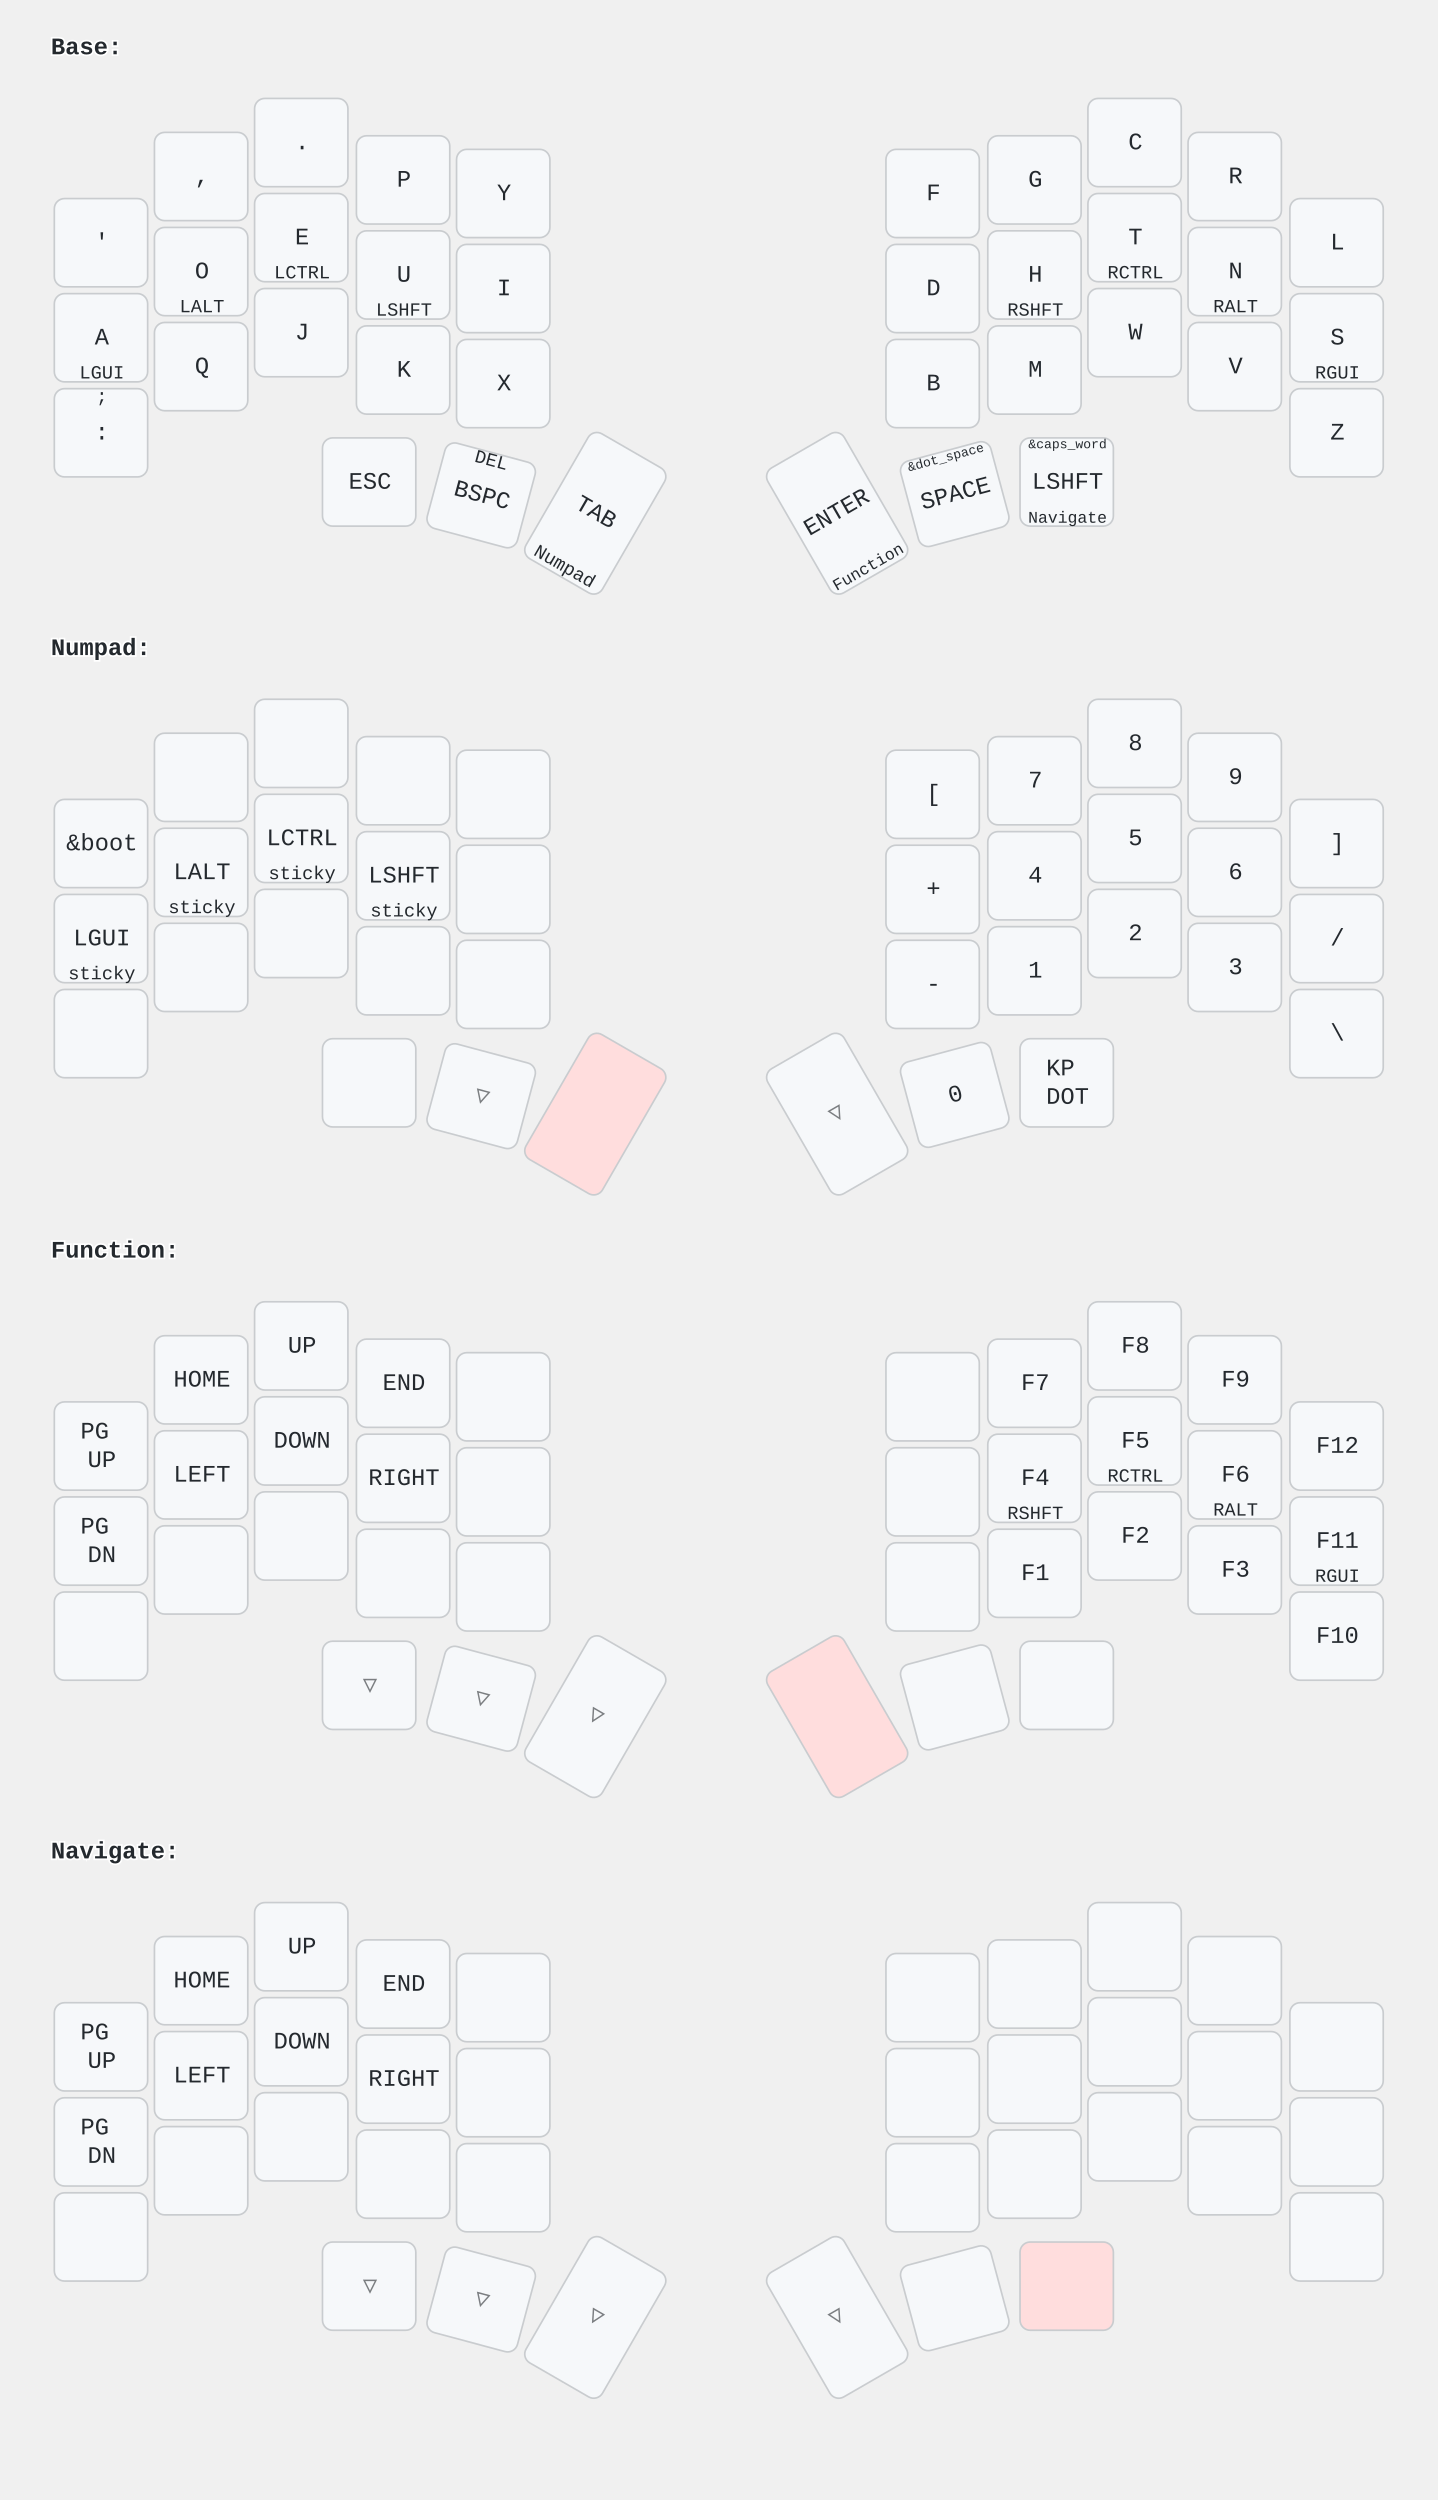
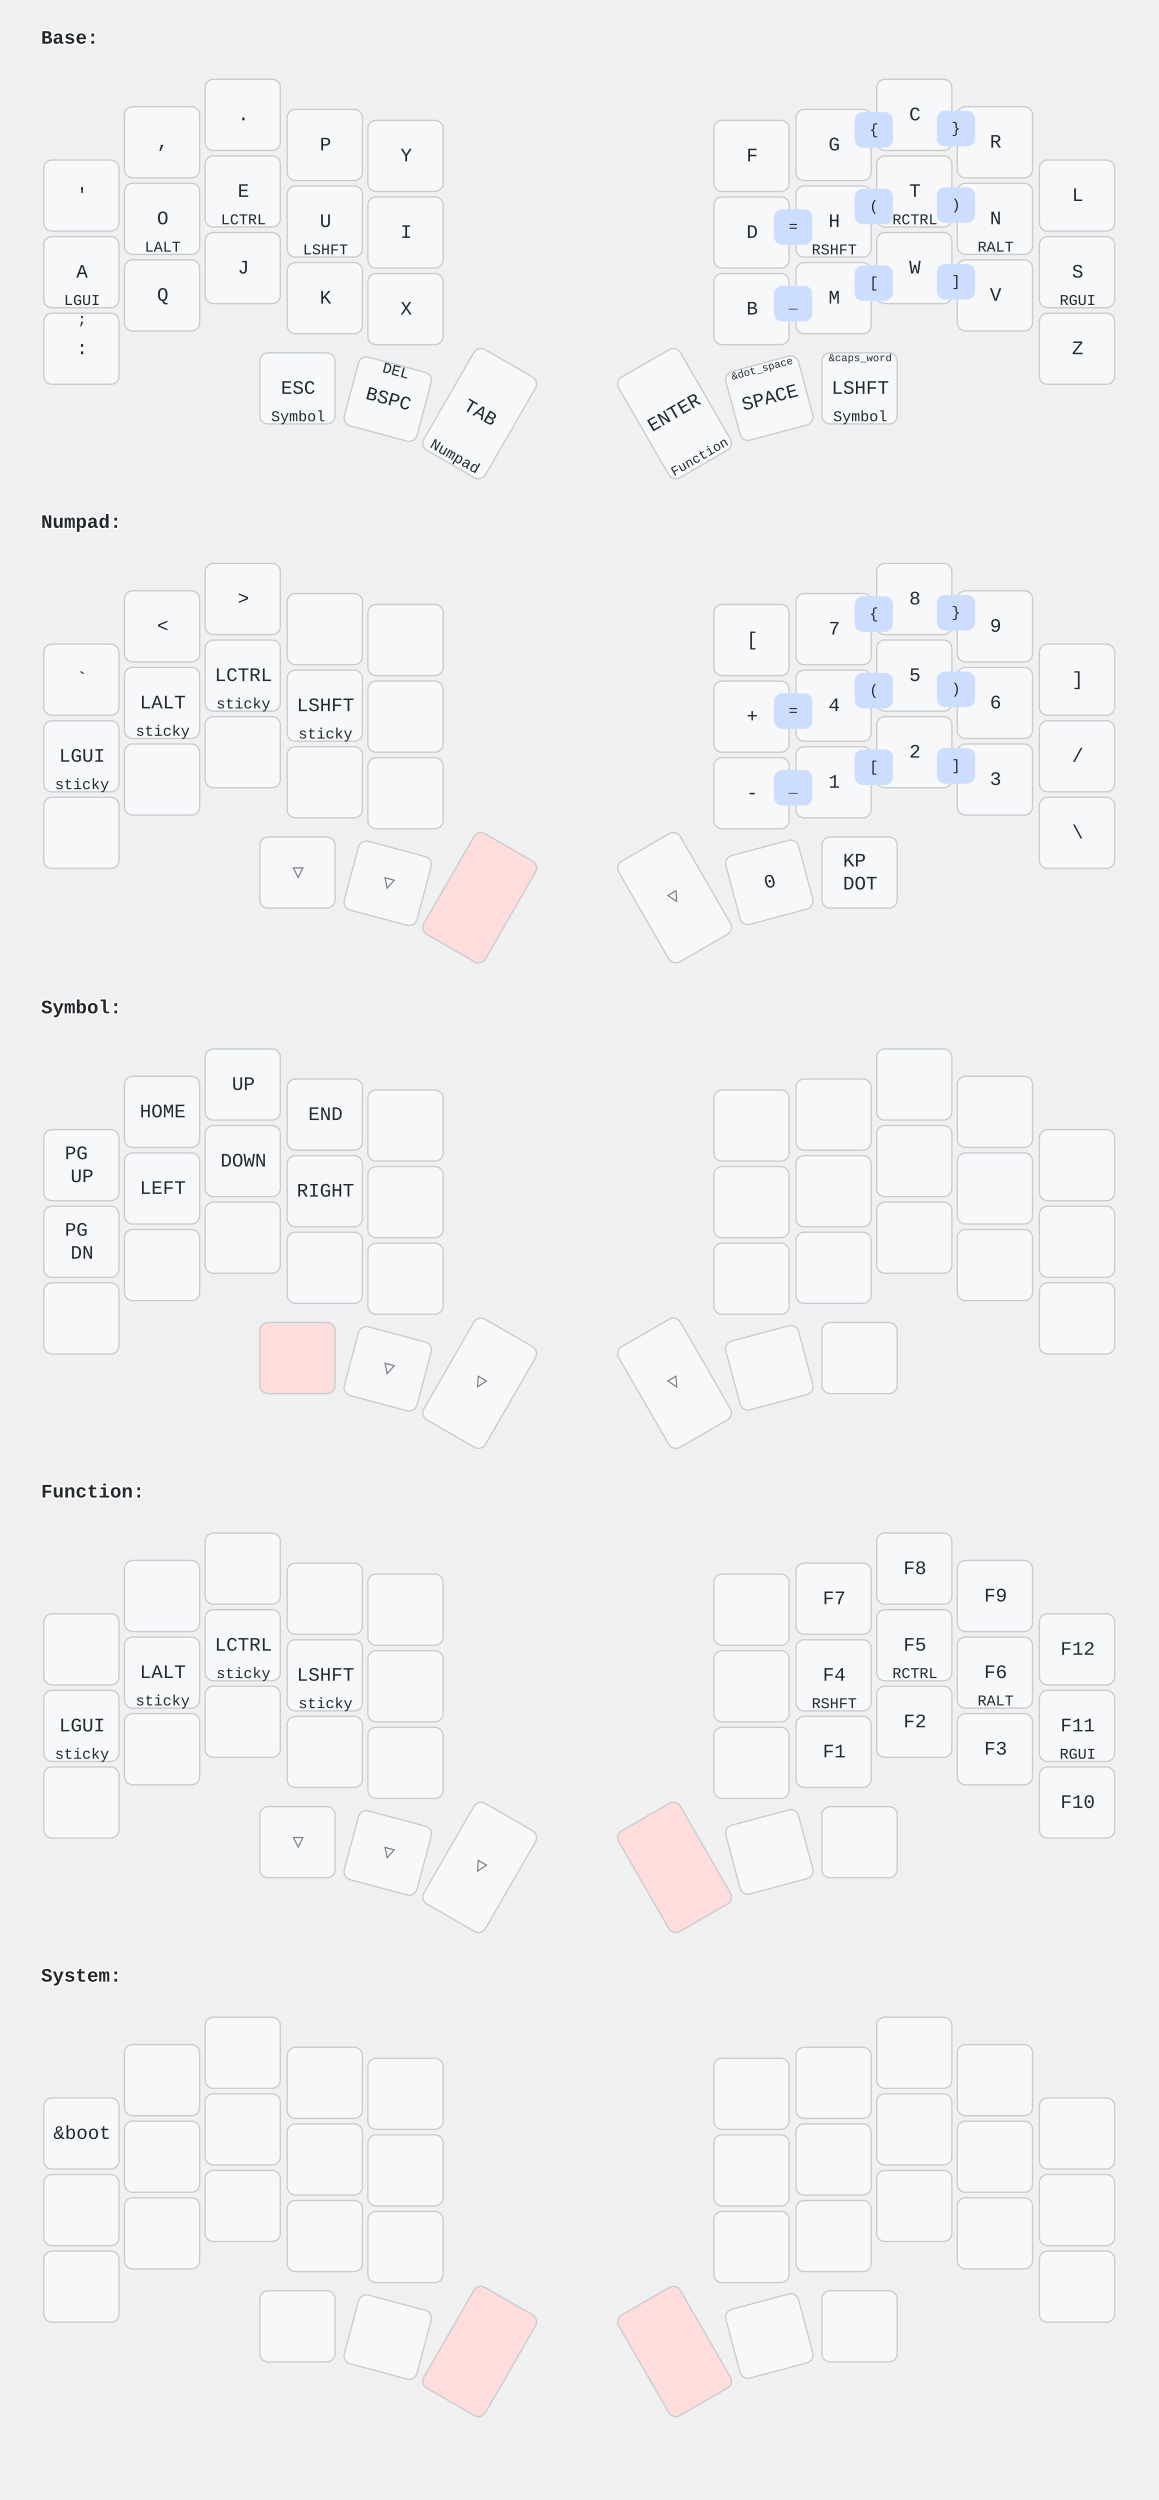
- <svg xmlns="http://www.w3.org/2000/svg" width="847" height="1473" viewBox="0 0 847 1473" class="keymap">
+ <svg xmlns="http://www.w3.org/2000/svg" width="847" height="1828" viewBox="0 0 847 1828" class="keymap">
  <style>/* inherit to force styles through use tags */
svg path {
    fill: inherit;
}

/* font and background color specifications */
svg.keymap {
    font-family: SFMono-Regular,Consolas,Liberation Mono,Menlo,monospace;
    font-size: 14px;
    font-kerning: normal;
    text-rendering: optimizeLegibility;
    fill: #24292e;
}

/* default key styling */
rect.key {
    fill: #f6f8fa;
    stroke: #c9cccf;
    stroke-width: 1;
}

/* default key side styling, only used is draw_key_sides is set */
rect.side {
    filter: brightness(90%);
}

/* color accent for combo boxes */
rect.combo, rect.combo-separate {
    fill: #cdf;
}

/* color accent for held keys */
rect.held, rect.combo.held {
    fill: #fdd;
}

/* color accent for ghost (optional) keys */
rect.ghost, rect.combo.ghost {
    stroke-dasharray: 4, 4;
    stroke-width: 2;
}

text {
    text-anchor: middle;
    dominant-baseline: middle;
}

/* styling for layer labels */
text.label {
    font-weight: bold;
    text-anchor: start;
    stroke: white;
    stroke-width: 2;
    paint-order: stroke;
}

/* styling for combo tap, and key hold/shifted label text */
text.combo, text.hold, text.shifted {
    font-size: 11px;
}

text.hold {
    text-anchor: middle;
    dominant-baseline: auto;
}

text.shifted {
    text-anchor: middle;
    dominant-baseline: hanging;
}

/* styling for hold/shifted label text in combo box */
text.combo.hold, text.combo.shifted {
    font-size: 8px;
}

/* lighter symbol for transparent keys */
text.trans {
    fill: #7b7e81;
}

/* styling for combo dendrons */
path.combo {
    stroke-width: 1;
    stroke: gray;
    fill: none;
}

/* Start Tabler Icons Cleanup */
/* cannot use height/width with glyphs */
.icon-tabler &gt; path {
    fill: inherit;
    stroke: inherit;
    stroke-width: 2;
}
/* hide tabler's default box */
.icon-tabler &gt; path[stroke="none"][fill="none"] {
    visibility: hidden;
}
/* End Tabler Icons Cleanup */
</style>
  <g transform="translate(30, 0)" class="layer-Base">
    <text x="0" y="28" class="label">Base:</text>
    <g transform="translate(0, 56)">
      <g transform="translate(30, 87)" class="key keypos-0">
        <rect rx="6" ry="6" x="-28" y="-26" width="55" height="52" class="key" />
        <text x="0" y="0" class="key tap">'</text>
      </g>
      <g transform="translate(89, 48)" class="key keypos-1">
        <rect rx="6" ry="6" x="-28" y="-26" width="55" height="52" class="key" />
        <text x="0" y="0" class="key tap">,</text>
      </g>
      <g transform="translate(148, 28)" class="key keypos-2">
        <rect rx="6" ry="6" x="-28" y="-26" width="55" height="52" class="key" />
        <text x="0" y="0" class="key tap">.</text>
      </g>
      <g transform="translate(208, 50)" class="key keypos-3">
        <rect rx="6" ry="6" x="-28" y="-26" width="55" height="52" class="key" />
        <text x="0" y="0" class="key tap">P</text>
      </g>
      <g transform="translate(267, 58)" class="key keypos-4">
        <rect rx="6" ry="6" x="-28" y="-26" width="55" height="52" class="key" />
        <text x="0" y="0" class="key tap">Y</text>
      </g>
      <g transform="translate(520, 58)" class="key keypos-5">
        <rect rx="6" ry="6" x="-28" y="-26" width="55" height="52" class="key" />
        <text x="0" y="0" class="key tap">F</text>
      </g>
      <g transform="translate(580, 50)" class="key keypos-6">
        <rect rx="6" ry="6" x="-28" y="-26" width="55" height="52" class="key" />
        <text x="0" y="0" class="key tap">G</text>
      </g>
      <g transform="translate(639, 28)" class="key keypos-7">
        <rect rx="6" ry="6" x="-28" y="-26" width="55" height="52" class="key" />
        <text x="0" y="0" class="key tap">C</text>
      </g>
      <g transform="translate(698, 48)" class="key keypos-8">
        <rect rx="6" ry="6" x="-28" y="-26" width="55" height="52" class="key" />
        <text x="0" y="0" class="key tap">R</text>
      </g>
      <g transform="translate(758, 87)" class="key keypos-9">
        <rect rx="6" ry="6" x="-28" y="-26" width="55" height="52" class="key" />
        <text x="0" y="0" class="key tap">L</text>
      </g>
      <g transform="translate(30, 143)" class="key keypos-10">
        <rect rx="6" ry="6" x="-28" y="-26" width="55" height="52" class="key" />
        <text x="0" y="0" class="key tap">A</text>
        <text x="0" y="24" class="key hold">LGUI</text>
      </g>
      <g transform="translate(89, 104)" class="key keypos-11">
        <rect rx="6" ry="6" x="-28" y="-26" width="55" height="52" class="key" />
        <text x="0" y="0" class="key tap">O</text>
        <text x="0" y="24" class="key hold">LALT</text>
      </g>
      <g transform="translate(148, 84)" class="key keypos-12">
        <rect rx="6" ry="6" x="-28" y="-26" width="55" height="52" class="key" />
        <text x="0" y="0" class="key tap">E</text>
        <text x="0" y="24" class="key hold">LCTRL</text>
      </g>
      <g transform="translate(208, 106)" class="key keypos-13">
        <rect rx="6" ry="6" x="-28" y="-26" width="55" height="52" class="key" />
        <text x="0" y="0" class="key tap">U</text>
        <text x="0" y="24" class="key hold">LSHFT</text>
      </g>
      <g transform="translate(267, 114)" class="key keypos-14">
        <rect rx="6" ry="6" x="-28" y="-26" width="55" height="52" class="key" />
        <text x="0" y="0" class="key tap">I</text>
      </g>
      <g transform="translate(520, 114)" class="key keypos-15">
        <rect rx="6" ry="6" x="-28" y="-26" width="55" height="52" class="key" />
        <text x="0" y="0" class="key tap">D</text>
      </g>
      <g transform="translate(580, 106)" class="key keypos-16">
        <rect rx="6" ry="6" x="-28" y="-26" width="55" height="52" class="key" />
        <text x="0" y="0" class="key tap">H</text>
        <text x="0" y="24" class="key hold">RSHFT</text>
      </g>
      <g transform="translate(639, 84)" class="key keypos-17">
        <rect rx="6" ry="6" x="-28" y="-26" width="55" height="52" class="key" />
        <text x="0" y="0" class="key tap">T</text>
        <text x="0" y="24" class="key hold">RCTRL</text>
      </g>
      <g transform="translate(698, 104)" class="key keypos-18">
        <rect rx="6" ry="6" x="-28" y="-26" width="55" height="52" class="key" />
        <text x="0" y="0" class="key tap">N</text>
        <text x="0" y="24" class="key hold">RALT</text>
      </g>
      <g transform="translate(758, 143)" class="key keypos-19">
        <rect rx="6" ry="6" x="-28" y="-26" width="55" height="52" class="key" />
        <text x="0" y="0" class="key tap">S</text>
        <text x="0" y="24" class="key hold">RGUI</text>
      </g>
      <g transform="translate(30, 199)" class="key keypos-20">
        <rect rx="6" ry="6" x="-28" y="-26" width="55" height="52" class="key" />
        <text x="0" y="0" class="key tap">:</text>
        <text x="0" y="-24" class="key shifted">;</text>
      </g>
      <g transform="translate(89, 160)" class="key keypos-21">
        <rect rx="6" ry="6" x="-28" y="-26" width="55" height="52" class="key" />
        <text x="0" y="0" class="key tap">Q</text>
      </g>
      <g transform="translate(148, 140)" class="key keypos-22">
        <rect rx="6" ry="6" x="-28" y="-26" width="55" height="52" class="key" />
        <text x="0" y="0" class="key tap">J</text>
      </g>
      <g transform="translate(208, 162)" class="key keypos-23">
        <rect rx="6" ry="6" x="-28" y="-26" width="55" height="52" class="key" />
        <text x="0" y="0" class="key tap">K</text>
      </g>
      <g transform="translate(267, 170)" class="key keypos-24">
        <rect rx="6" ry="6" x="-28" y="-26" width="55" height="52" class="key" />
        <text x="0" y="0" class="key tap">X</text>
      </g>
      <g transform="translate(520, 170)" class="key keypos-25">
        <rect rx="6" ry="6" x="-28" y="-26" width="55" height="52" class="key" />
        <text x="0" y="0" class="key tap">B</text>
      </g>
      <g transform="translate(580, 162)" class="key keypos-26">
        <rect rx="6" ry="6" x="-28" y="-26" width="55" height="52" class="key" />
        <text x="0" y="0" class="key tap">M</text>
      </g>
      <g transform="translate(639, 140)" class="key keypos-27">
        <rect rx="6" ry="6" x="-28" y="-26" width="55" height="52" class="key" />
        <text x="0" y="0" class="key tap">W</text>
      </g>
      <g transform="translate(698, 160)" class="key keypos-28">
        <rect rx="6" ry="6" x="-28" y="-26" width="55" height="52" class="key" />
        <text x="0" y="0" class="key tap">V</text>
      </g>
      <g transform="translate(758, 199)" class="key keypos-29">
        <rect rx="6" ry="6" x="-28" y="-26" width="55" height="52" class="key" />
        <text x="0" y="0" class="key tap">Z</text>
      </g>
      <g transform="translate(188, 228)" class="key keypos-30">
        <rect rx="6" ry="6" x="-28" y="-26" width="55" height="52" class="key" />
        <text x="0" y="0" class="key tap">ESC</text>
+         <text x="0" y="24" class="key hold">Symbol</text>
      </g>
      <g transform="translate(254, 236) rotate(15.0)" class="key keypos-31">
        <rect rx="6" ry="6" x="-28" y="-26" width="55" height="52" class="key" />
        <text x="0" y="0" class="key tap">BSPC</text>
        <text x="0" y="-24" class="key shifted">DEL</text>
      </g>
      <g transform="translate(321, 246) rotate(30.0)" class="key keypos-32">
        <rect rx="6" ry="6" x="-26" y="-42" width="52" height="85" class="key" />
        <text x="0" y="0" class="key tap">TAB</text>
        <text x="0" y="40" class="key hold">Numpad</text>
      </g>
      <g transform="translate(463, 246) rotate(-30.0)" class="key keypos-33">
        <rect rx="6" ry="6" x="-26" y="-42" width="52" height="85" class="key" />
        <text x="0" y="0" class="key tap">ENTER</text>
        <text x="0" y="40" class="key hold">
          <tspan style="font-size: 88%">Function</tspan>
        </text>
      </g>
      <g transform="translate(533, 235) rotate(-15.0)" class="key keypos-34">
        <rect rx="6" ry="6" x="-28" y="-26" width="55" height="52" class="key" />
        <text x="0" y="0" class="key tap">SPACE</text>
        <text x="0" y="-24" class="key shifted">
          <tspan style="font-size: 70%">&amp;dot_space</tspan>
        </text>
      </g>
      <g transform="translate(599, 228)" class="key keypos-35">
        <rect rx="6" ry="6" x="-28" y="-26" width="55" height="52" class="key" />
        <text x="0" y="0" class="key tap">LSHFT</text>
-         <text x="0" y="24" class="key hold">
-           <tspan style="font-size: 88%">Navigate</tspan>
-         </text>
+         <text x="0" y="24" class="key hold">Symbol</text>
        <text x="0" y="-24" class="key shifted">
          <tspan style="font-size: 70%">&amp;caps_word</tspan>
        </text>
+       </g>
+       <g class="combo combopos-0">
+         <rect rx="6" ry="6" x="595" y="26" width="28" height="26" class="combo" />
+         <text x="609" y="39" class="combo tap">{</text>
+       </g>
+       <g class="combo combopos-1">
+         <rect rx="6" ry="6" x="655" y="25" width="28" height="26" class="combo" />
+         <text x="669" y="38" class="combo tap">}</text>
+       </g>
+       <g class="combo combopos-2">
+         <rect rx="6" ry="6" x="595" y="82" width="28" height="26" class="combo" />
+         <text x="609" y="95" class="combo tap">(</text>
+       </g>
+       <g class="combo combopos-3">
+         <rect rx="6" ry="6" x="655" y="81" width="28" height="26" class="combo" />
+         <text x="669" y="94" class="combo tap">)</text>
+       </g>
+       <g class="combo combopos-4">
+         <rect rx="6" ry="6" x="595" y="138" width="28" height="26" class="combo" />
+         <text x="609" y="151" class="combo tap">[</text>
+       </g>
+       <g class="combo combopos-5">
+         <rect rx="6" ry="6" x="655" y="137" width="28" height="26" class="combo" />
+         <text x="669" y="150" class="combo tap">]</text>
+       </g>
+       <g class="combo combopos-6">
+         <rect rx="6" ry="6" x="536" y="97" width="28" height="26" class="combo" />
+         <text x="550" y="110" class="combo tap">=</text>
+       </g>
+       <g class="combo combopos-7">
+         <rect rx="6" ry="6" x="536" y="153" width="28" height="26" class="combo" />
+         <text x="550" y="166" class="combo tap">_</text>
      </g>
    </g>
  </g>
  <g transform="translate(30, 354)" class="layer-Numpad">
    <text x="0" y="28" class="label">Numpad:</text>
    <g transform="translate(0, 56)">
      <g transform="translate(30, 87)" class="key keypos-0">
        <rect rx="6" ry="6" x="-28" y="-26" width="55" height="52" class="key" />
-         <text x="0" y="0" class="key tap">&amp;boot</text>
+         <text x="0" y="0" class="key tap">`</text>
      </g>
      <g transform="translate(89, 48)" class="key keypos-1">
        <rect rx="6" ry="6" x="-28" y="-26" width="55" height="52" class="key" />
+         <text x="0" y="0" class="key tap">&lt;</text>
      </g>
      <g transform="translate(148, 28)" class="key keypos-2">
        <rect rx="6" ry="6" x="-28" y="-26" width="55" height="52" class="key" />
+         <text x="0" y="0" class="key tap">&gt;</text>
      </g>
      <g transform="translate(208, 50)" class="key keypos-3">
        <rect rx="6" ry="6" x="-28" y="-26" width="55" height="52" class="key" />
      </g>
      <g transform="translate(267, 58)" class="key keypos-4">
        <rect rx="6" ry="6" x="-28" y="-26" width="55" height="52" class="key" />
      </g>
      <g transform="translate(520, 58)" class="key keypos-5">
        <rect rx="6" ry="6" x="-28" y="-26" width="55" height="52" class="key" />
        <text x="0" y="0" class="key tap">[</text>
      </g>
      <g transform="translate(580, 50)" class="key keypos-6">
        <rect rx="6" ry="6" x="-28" y="-26" width="55" height="52" class="key" />
        <text x="0" y="0" class="key tap">7</text>
      </g>
      <g transform="translate(639, 28)" class="key keypos-7">
        <rect rx="6" ry="6" x="-28" y="-26" width="55" height="52" class="key" />
        <text x="0" y="0" class="key tap">8</text>
      </g>
      <g transform="translate(698, 48)" class="key keypos-8">
        <rect rx="6" ry="6" x="-28" y="-26" width="55" height="52" class="key" />
        <text x="0" y="0" class="key tap">9</text>
      </g>
      <g transform="translate(758, 87)" class="key keypos-9">
        <rect rx="6" ry="6" x="-28" y="-26" width="55" height="52" class="key" />
        <text x="0" y="0" class="key tap">]</text>
      </g>
      <g transform="translate(30, 143)" class="key keypos-10">
        <rect rx="6" ry="6" x="-28" y="-26" width="55" height="52" class="key" />
        <text x="0" y="0" class="key tap">LGUI</text>
        <text x="0" y="24" class="key hold">sticky</text>
      </g>
      <g transform="translate(89, 104)" class="key keypos-11">
        <rect rx="6" ry="6" x="-28" y="-26" width="55" height="52" class="key" />
        <text x="0" y="0" class="key tap">LALT</text>
        <text x="0" y="24" class="key hold">sticky</text>
      </g>
      <g transform="translate(148, 84)" class="key keypos-12">
        <rect rx="6" ry="6" x="-28" y="-26" width="55" height="52" class="key" />
        <text x="0" y="0" class="key tap">LCTRL</text>
        <text x="0" y="24" class="key hold">sticky</text>
      </g>
      <g transform="translate(208, 106)" class="key keypos-13">
        <rect rx="6" ry="6" x="-28" y="-26" width="55" height="52" class="key" />
        <text x="0" y="0" class="key tap">LSHFT</text>
        <text x="0" y="24" class="key hold">sticky</text>
      </g>
      <g transform="translate(267, 114)" class="key keypos-14">
        <rect rx="6" ry="6" x="-28" y="-26" width="55" height="52" class="key" />
      </g>
      <g transform="translate(520, 114)" class="key keypos-15">
        <rect rx="6" ry="6" x="-28" y="-26" width="55" height="52" class="key" />
        <text x="0" y="0" class="key tap">+</text>
      </g>
      <g transform="translate(580, 106)" class="key keypos-16">
        <rect rx="6" ry="6" x="-28" y="-26" width="55" height="52" class="key" />
        <text x="0" y="0" class="key tap">4</text>
      </g>
      <g transform="translate(639, 84)" class="key keypos-17">
        <rect rx="6" ry="6" x="-28" y="-26" width="55" height="52" class="key" />
        <text x="0" y="0" class="key tap">5</text>
      </g>
      <g transform="translate(698, 104)" class="key keypos-18">
        <rect rx="6" ry="6" x="-28" y="-26" width="55" height="52" class="key" />
        <text x="0" y="0" class="key tap">6</text>
      </g>
      <g transform="translate(758, 143)" class="key keypos-19">
        <rect rx="6" ry="6" x="-28" y="-26" width="55" height="52" class="key" />
        <text x="0" y="0" class="key tap">/</text>
      </g>
      <g transform="translate(30, 199)" class="key keypos-20">
        <rect rx="6" ry="6" x="-28" y="-26" width="55" height="52" class="key" />
      </g>
      <g transform="translate(89, 160)" class="key keypos-21">
        <rect rx="6" ry="6" x="-28" y="-26" width="55" height="52" class="key" />
      </g>
      <g transform="translate(148, 140)" class="key keypos-22">
        <rect rx="6" ry="6" x="-28" y="-26" width="55" height="52" class="key" />
      </g>
      <g transform="translate(208, 162)" class="key keypos-23">
        <rect rx="6" ry="6" x="-28" y="-26" width="55" height="52" class="key" />
      </g>
      <g transform="translate(267, 170)" class="key keypos-24">
        <rect rx="6" ry="6" x="-28" y="-26" width="55" height="52" class="key" />
      </g>
      <g transform="translate(520, 170)" class="key keypos-25">
        <rect rx="6" ry="6" x="-28" y="-26" width="55" height="52" class="key" />
        <text x="0" y="0" class="key tap">-</text>
      </g>
      <g transform="translate(580, 162)" class="key keypos-26">
        <rect rx="6" ry="6" x="-28" y="-26" width="55" height="52" class="key" />
        <text x="0" y="0" class="key tap">1</text>
      </g>
      <g transform="translate(639, 140)" class="key keypos-27">
        <rect rx="6" ry="6" x="-28" y="-26" width="55" height="52" class="key" />
        <text x="0" y="0" class="key tap">2</text>
      </g>
      <g transform="translate(698, 160)" class="key keypos-28">
        <rect rx="6" ry="6" x="-28" y="-26" width="55" height="52" class="key" />
        <text x="0" y="0" class="key tap">3</text>
      </g>
      <g transform="translate(758, 199)" class="key keypos-29">
        <rect rx="6" ry="6" x="-28" y="-26" width="55" height="52" class="key" />
        <text x="0" y="0" class="key tap">\</text>
      </g>
-       <g transform="translate(188, 228)" class="key keypos-30">
-         <rect rx="6" ry="6" x="-28" y="-26" width="55" height="52" class="key" />
+       <g transform="translate(188, 228)" class="key trans keypos-30">
+         <rect rx="6" ry="6" x="-28" y="-26" width="55" height="52" class="key trans" />
+         <text x="0" y="0" class="key trans tap">▽</text>
      </g>
      <g transform="translate(254, 236) rotate(15.0)" class="key trans keypos-31">
        <rect rx="6" ry="6" x="-28" y="-26" width="55" height="52" class="key trans" />
        <text x="0" y="0" class="key trans tap">▽</text>
      </g>
      <g transform="translate(321, 246) rotate(30.0)" class="key held keypos-32">
        <rect rx="6" ry="6" x="-26" y="-42" width="52" height="85" class="key held" />
      </g>
      <g transform="translate(463, 246) rotate(-30.0)" class="key trans keypos-33">
        <rect rx="6" ry="6" x="-26" y="-42" width="52" height="85" class="key trans" />
        <text x="0" y="0" class="key trans tap">▽</text>
      </g>
      <g transform="translate(533, 235) rotate(-15.0)" class="key keypos-34">
        <rect rx="6" ry="6" x="-28" y="-26" width="55" height="52" class="key" />
        <text x="0" y="0" class="key tap">0</text>
      </g>
      <g transform="translate(599, 228)" class="key keypos-35">
        <rect rx="6" ry="6" x="-28" y="-26" width="55" height="52" class="key" />
        <text x="0" y="0" class="key tap">
          <tspan x="0" dy="-0.6em">KP</tspan>
          <tspan x="0" dy="1.2em">DOT</tspan>
        </text>
      </g>
+       <g class="combo combopos-0">
+         <rect rx="6" ry="6" x="595" y="26" width="28" height="26" class="combo" />
+         <text x="609" y="39" class="combo tap">{</text>
+       </g>
+       <g class="combo combopos-1">
+         <rect rx="6" ry="6" x="655" y="25" width="28" height="26" class="combo" />
+         <text x="669" y="38" class="combo tap">}</text>
+       </g>
+       <g class="combo combopos-2">
+         <rect rx="6" ry="6" x="595" y="82" width="28" height="26" class="combo" />
+         <text x="609" y="95" class="combo tap">(</text>
+       </g>
+       <g class="combo combopos-3">
+         <rect rx="6" ry="6" x="655" y="81" width="28" height="26" class="combo" />
+         <text x="669" y="94" class="combo tap">)</text>
+       </g>
+       <g class="combo combopos-4">
+         <rect rx="6" ry="6" x="595" y="138" width="28" height="26" class="combo" />
+         <text x="609" y="151" class="combo tap">[</text>
+       </g>
+       <g class="combo combopos-5">
+         <rect rx="6" ry="6" x="655" y="137" width="28" height="26" class="combo" />
+         <text x="669" y="150" class="combo tap">]</text>
+       </g>
+       <g class="combo combopos-6">
+         <rect rx="6" ry="6" x="536" y="97" width="28" height="26" class="combo" />
+         <text x="550" y="110" class="combo tap">=</text>
+       </g>
+       <g class="combo combopos-7">
+         <rect rx="6" ry="6" x="536" y="153" width="28" height="26" class="combo" />
+         <text x="550" y="166" class="combo tap">_</text>
+       </g>
    </g>
  </g>
-   <g transform="translate(30, 709)" class="layer-Function">
-     <text x="0" y="28" class="label">Function:</text>
+   <g transform="translate(30, 709)" class="layer-Symbol">
+     <text x="0" y="28" class="label">Symbol:</text>
    <g transform="translate(0, 56)">
      <g transform="translate(30, 87)" class="key keypos-0">
        <rect rx="6" ry="6" x="-28" y="-26" width="55" height="52" class="key" />
        <text x="0" y="0" class="key tap">
          <tspan x="0" dy="-0.6em">PG</tspan>
          <tspan x="0" dy="1.2em">UP</tspan>
        </text>
      </g>
      <g transform="translate(89, 48)" class="key keypos-1">
        <rect rx="6" ry="6" x="-28" y="-26" width="55" height="52" class="key" />
        <text x="0" y="0" class="key tap">HOME</text>
      </g>
      <g transform="translate(148, 28)" class="key keypos-2">
        <rect rx="6" ry="6" x="-28" y="-26" width="55" height="52" class="key" />
        <text x="0" y="0" class="key tap">UP</text>
      </g>
      <g transform="translate(208, 50)" class="key keypos-3">
        <rect rx="6" ry="6" x="-28" y="-26" width="55" height="52" class="key" />
        <text x="0" y="0" class="key tap">END</text>
      </g>
      <g transform="translate(267, 58)" class="key keypos-4">
        <rect rx="6" ry="6" x="-28" y="-26" width="55" height="52" class="key" />
      </g>
      <g transform="translate(520, 58)" class="key keypos-5">
        <rect rx="6" ry="6" x="-28" y="-26" width="55" height="52" class="key" />
      </g>
      <g transform="translate(580, 50)" class="key keypos-6">
        <rect rx="6" ry="6" x="-28" y="-26" width="55" height="52" class="key" />
-         <text x="0" y="0" class="key tap">F7</text>
      </g>
      <g transform="translate(639, 28)" class="key keypos-7">
        <rect rx="6" ry="6" x="-28" y="-26" width="55" height="52" class="key" />
-         <text x="0" y="0" class="key tap">F8</text>
      </g>
      <g transform="translate(698, 48)" class="key keypos-8">
        <rect rx="6" ry="6" x="-28" y="-26" width="55" height="52" class="key" />
-         <text x="0" y="0" class="key tap">F9</text>
      </g>
      <g transform="translate(758, 87)" class="key keypos-9">
        <rect rx="6" ry="6" x="-28" y="-26" width="55" height="52" class="key" />
-         <text x="0" y="0" class="key tap">F12</text>
      </g>
      <g transform="translate(30, 143)" class="key keypos-10">
        <rect rx="6" ry="6" x="-28" y="-26" width="55" height="52" class="key" />
        <text x="0" y="0" class="key tap">
          <tspan x="0" dy="-0.6em">PG</tspan>
          <tspan x="0" dy="1.2em">DN</tspan>
        </text>
      </g>
      <g transform="translate(89, 104)" class="key keypos-11">
        <rect rx="6" ry="6" x="-28" y="-26" width="55" height="52" class="key" />
        <text x="0" y="0" class="key tap">LEFT</text>
      </g>
      <g transform="translate(148, 84)" class="key keypos-12">
        <rect rx="6" ry="6" x="-28" y="-26" width="55" height="52" class="key" />
        <text x="0" y="0" class="key tap">DOWN</text>
      </g>
      <g transform="translate(208, 106)" class="key keypos-13">
        <rect rx="6" ry="6" x="-28" y="-26" width="55" height="52" class="key" />
        <text x="0" y="0" class="key tap">RIGHT</text>
      </g>
      <g transform="translate(267, 114)" class="key keypos-14">
        <rect rx="6" ry="6" x="-28" y="-26" width="55" height="52" class="key" />
      </g>
      <g transform="translate(520, 114)" class="key keypos-15">
        <rect rx="6" ry="6" x="-28" y="-26" width="55" height="52" class="key" />
      </g>
      <g transform="translate(580, 106)" class="key keypos-16">
        <rect rx="6" ry="6" x="-28" y="-26" width="55" height="52" class="key" />
+       </g>
+       <g transform="translate(639, 84)" class="key keypos-17">
+         <rect rx="6" ry="6" x="-28" y="-26" width="55" height="52" class="key" />
+       </g>
+       <g transform="translate(698, 104)" class="key keypos-18">
+         <rect rx="6" ry="6" x="-28" y="-26" width="55" height="52" class="key" />
+       </g>
+       <g transform="translate(758, 143)" class="key keypos-19">
+         <rect rx="6" ry="6" x="-28" y="-26" width="55" height="52" class="key" />
+       </g>
+       <g transform="translate(30, 199)" class="key keypos-20">
+         <rect rx="6" ry="6" x="-28" y="-26" width="55" height="52" class="key" />
+       </g>
+       <g transform="translate(89, 160)" class="key keypos-21">
+         <rect rx="6" ry="6" x="-28" y="-26" width="55" height="52" class="key" />
+       </g>
+       <g transform="translate(148, 140)" class="key keypos-22">
+         <rect rx="6" ry="6" x="-28" y="-26" width="55" height="52" class="key" />
+       </g>
+       <g transform="translate(208, 162)" class="key keypos-23">
+         <rect rx="6" ry="6" x="-28" y="-26" width="55" height="52" class="key" />
+       </g>
+       <g transform="translate(267, 170)" class="key keypos-24">
+         <rect rx="6" ry="6" x="-28" y="-26" width="55" height="52" class="key" />
+       </g>
+       <g transform="translate(520, 170)" class="key keypos-25">
+         <rect rx="6" ry="6" x="-28" y="-26" width="55" height="52" class="key" />
+       </g>
+       <g transform="translate(580, 162)" class="key keypos-26">
+         <rect rx="6" ry="6" x="-28" y="-26" width="55" height="52" class="key" />
+       </g>
+       <g transform="translate(639, 140)" class="key keypos-27">
+         <rect rx="6" ry="6" x="-28" y="-26" width="55" height="52" class="key" />
+       </g>
+       <g transform="translate(698, 160)" class="key keypos-28">
+         <rect rx="6" ry="6" x="-28" y="-26" width="55" height="52" class="key" />
+       </g>
+       <g transform="translate(758, 199)" class="key keypos-29">
+         <rect rx="6" ry="6" x="-28" y="-26" width="55" height="52" class="key" />
+       </g>
+       <g transform="translate(188, 228)" class="key held keypos-30">
+         <rect rx="6" ry="6" x="-28" y="-26" width="55" height="52" class="key held" />
+       </g>
+       <g transform="translate(254, 236) rotate(15.0)" class="key trans keypos-31">
+         <rect rx="6" ry="6" x="-28" y="-26" width="55" height="52" class="key trans" />
+         <text x="0" y="0" class="key trans tap">▽</text>
+       </g>
+       <g transform="translate(321, 246) rotate(30.0)" class="key trans keypos-32">
+         <rect rx="6" ry="6" x="-26" y="-42" width="52" height="85" class="key trans" />
+         <text x="0" y="0" class="key trans tap">▽</text>
+       </g>
+       <g transform="translate(463, 246) rotate(-30.0)" class="key trans keypos-33">
+         <rect rx="6" ry="6" x="-26" y="-42" width="52" height="85" class="key trans" />
+         <text x="0" y="0" class="key trans tap">▽</text>
+       </g>
+       <g transform="translate(533, 235) rotate(-15.0)" class="key keypos-34">
+         <rect rx="6" ry="6" x="-28" y="-26" width="55" height="52" class="key" />
+       </g>
+       <g transform="translate(599, 228)" class="key keypos-35">
+         <rect rx="6" ry="6" x="-28" y="-26" width="55" height="52" class="key" />
+       </g>
+     </g>
+   </g>
+   <g transform="translate(30, 1063)" class="layer-Function">
+     <text x="0" y="28" class="label">Function:</text>
+     <g transform="translate(0, 56)">
+       <g transform="translate(30, 87)" class="key keypos-0">
+         <rect rx="6" ry="6" x="-28" y="-26" width="55" height="52" class="key" />
+       </g>
+       <g transform="translate(89, 48)" class="key keypos-1">
+         <rect rx="6" ry="6" x="-28" y="-26" width="55" height="52" class="key" />
+       </g>
+       <g transform="translate(148, 28)" class="key keypos-2">
+         <rect rx="6" ry="6" x="-28" y="-26" width="55" height="52" class="key" />
+       </g>
+       <g transform="translate(208, 50)" class="key keypos-3">
+         <rect rx="6" ry="6" x="-28" y="-26" width="55" height="52" class="key" />
+       </g>
+       <g transform="translate(267, 58)" class="key keypos-4">
+         <rect rx="6" ry="6" x="-28" y="-26" width="55" height="52" class="key" />
+       </g>
+       <g transform="translate(520, 58)" class="key keypos-5">
+         <rect rx="6" ry="6" x="-28" y="-26" width="55" height="52" class="key" />
+       </g>
+       <g transform="translate(580, 50)" class="key keypos-6">
+         <rect rx="6" ry="6" x="-28" y="-26" width="55" height="52" class="key" />
+         <text x="0" y="0" class="key tap">F7</text>
+       </g>
+       <g transform="translate(639, 28)" class="key keypos-7">
+         <rect rx="6" ry="6" x="-28" y="-26" width="55" height="52" class="key" />
+         <text x="0" y="0" class="key tap">F8</text>
+       </g>
+       <g transform="translate(698, 48)" class="key keypos-8">
+         <rect rx="6" ry="6" x="-28" y="-26" width="55" height="52" class="key" />
+         <text x="0" y="0" class="key tap">F9</text>
+       </g>
+       <g transform="translate(758, 87)" class="key keypos-9">
+         <rect rx="6" ry="6" x="-28" y="-26" width="55" height="52" class="key" />
+         <text x="0" y="0" class="key tap">F12</text>
+       </g>
+       <g transform="translate(30, 143)" class="key keypos-10">
+         <rect rx="6" ry="6" x="-28" y="-26" width="55" height="52" class="key" />
+         <text x="0" y="0" class="key tap">LGUI</text>
+         <text x="0" y="24" class="key hold">sticky</text>
+       </g>
+       <g transform="translate(89, 104)" class="key keypos-11">
+         <rect rx="6" ry="6" x="-28" y="-26" width="55" height="52" class="key" />
+         <text x="0" y="0" class="key tap">LALT</text>
+         <text x="0" y="24" class="key hold">sticky</text>
+       </g>
+       <g transform="translate(148, 84)" class="key keypos-12">
+         <rect rx="6" ry="6" x="-28" y="-26" width="55" height="52" class="key" />
+         <text x="0" y="0" class="key tap">LCTRL</text>
+         <text x="0" y="24" class="key hold">sticky</text>
+       </g>
+       <g transform="translate(208, 106)" class="key keypos-13">
+         <rect rx="6" ry="6" x="-28" y="-26" width="55" height="52" class="key" />
+         <text x="0" y="0" class="key tap">LSHFT</text>
+         <text x="0" y="24" class="key hold">sticky</text>
+       </g>
+       <g transform="translate(267, 114)" class="key keypos-14">
+         <rect rx="6" ry="6" x="-28" y="-26" width="55" height="52" class="key" />
+       </g>
+       <g transform="translate(520, 114)" class="key keypos-15">
+         <rect rx="6" ry="6" x="-28" y="-26" width="55" height="52" class="key" />
+       </g>
+       <g transform="translate(580, 106)" class="key keypos-16">
+         <rect rx="6" ry="6" x="-28" y="-26" width="55" height="52" class="key" />
        <text x="0" y="0" class="key tap">F4</text>
        <text x="0" y="24" class="key hold">RSHFT</text>
      </g>
      <g transform="translate(639, 84)" class="key keypos-17">
        <rect rx="6" ry="6" x="-28" y="-26" width="55" height="52" class="key" />
        <text x="0" y="0" class="key tap">F5</text>
        <text x="0" y="24" class="key hold">RCTRL</text>
      </g>
      <g transform="translate(698, 104)" class="key keypos-18">
        <rect rx="6" ry="6" x="-28" y="-26" width="55" height="52" class="key" />
        <text x="0" y="0" class="key tap">F6</text>
        <text x="0" y="24" class="key hold">RALT</text>
      </g>
      <g transform="translate(758, 143)" class="key keypos-19">
        <rect rx="6" ry="6" x="-28" y="-26" width="55" height="52" class="key" />
        <text x="0" y="0" class="key tap">F11</text>
        <text x="0" y="24" class="key hold">RGUI</text>
      </g>
      <g transform="translate(30, 199)" class="key keypos-20">
        <rect rx="6" ry="6" x="-28" y="-26" width="55" height="52" class="key" />
      </g>
      <g transform="translate(89, 160)" class="key keypos-21">
        <rect rx="6" ry="6" x="-28" y="-26" width="55" height="52" class="key" />
      </g>
      <g transform="translate(148, 140)" class="key keypos-22">
        <rect rx="6" ry="6" x="-28" y="-26" width="55" height="52" class="key" />
      </g>
      <g transform="translate(208, 162)" class="key keypos-23">
        <rect rx="6" ry="6" x="-28" y="-26" width="55" height="52" class="key" />
      </g>
      <g transform="translate(267, 170)" class="key keypos-24">
        <rect rx="6" ry="6" x="-28" y="-26" width="55" height="52" class="key" />
      </g>
      <g transform="translate(520, 170)" class="key keypos-25">
        <rect rx="6" ry="6" x="-28" y="-26" width="55" height="52" class="key" />
      </g>
      <g transform="translate(580, 162)" class="key keypos-26">
        <rect rx="6" ry="6" x="-28" y="-26" width="55" height="52" class="key" />
        <text x="0" y="0" class="key tap">F1</text>
      </g>
      <g transform="translate(639, 140)" class="key keypos-27">
        <rect rx="6" ry="6" x="-28" y="-26" width="55" height="52" class="key" />
        <text x="0" y="0" class="key tap">F2</text>
      </g>
      <g transform="translate(698, 160)" class="key keypos-28">
        <rect rx="6" ry="6" x="-28" y="-26" width="55" height="52" class="key" />
        <text x="0" y="0" class="key tap">F3</text>
      </g>
      <g transform="translate(758, 199)" class="key keypos-29">
        <rect rx="6" ry="6" x="-28" y="-26" width="55" height="52" class="key" />
        <text x="0" y="0" class="key tap">F10</text>
      </g>
      <g transform="translate(188, 228)" class="key trans keypos-30">
        <rect rx="6" ry="6" x="-28" y="-26" width="55" height="52" class="key trans" />
        <text x="0" y="0" class="key trans tap">▽</text>
      </g>
      <g transform="translate(254, 236) rotate(15.0)" class="key trans keypos-31">
        <rect rx="6" ry="6" x="-28" y="-26" width="55" height="52" class="key trans" />
        <text x="0" y="0" class="key trans tap">▽</text>
      </g>
      <g transform="translate(321, 246) rotate(30.0)" class="key trans keypos-32">
        <rect rx="6" ry="6" x="-26" y="-42" width="52" height="85" class="key trans" />
        <text x="0" y="0" class="key trans tap">▽</text>
      </g>
      <g transform="translate(463, 246) rotate(-30.0)" class="key held keypos-33">
        <rect rx="6" ry="6" x="-26" y="-42" width="52" height="85" class="key held" />
      </g>
      <g transform="translate(533, 235) rotate(-15.0)" class="key keypos-34">
        <rect rx="6" ry="6" x="-28" y="-26" width="55" height="52" class="key" />
      </g>
      <g transform="translate(599, 228)" class="key keypos-35">
        <rect rx="6" ry="6" x="-28" y="-26" width="55" height="52" class="key" />
      </g>
    </g>
  </g>
-   <g transform="translate(30, 1063)" class="layer-Navigate">
-     <text x="0" y="28" class="label">Navigate:</text>
+   <g transform="translate(30, 1417)" class="layer-System">
+     <text x="0" y="28" class="label">System:</text>
    <g transform="translate(0, 56)">
      <g transform="translate(30, 87)" class="key keypos-0">
        <rect rx="6" ry="6" x="-28" y="-26" width="55" height="52" class="key" />
-         <text x="0" y="0" class="key tap">
-           <tspan x="0" dy="-0.6em">PG</tspan>
-           <tspan x="0" dy="1.2em">UP</tspan>
-         </text>
+         <text x="0" y="0" class="key tap">&amp;boot</text>
      </g>
      <g transform="translate(89, 48)" class="key keypos-1">
        <rect rx="6" ry="6" x="-28" y="-26" width="55" height="52" class="key" />
-         <text x="0" y="0" class="key tap">HOME</text>
      </g>
      <g transform="translate(148, 28)" class="key keypos-2">
        <rect rx="6" ry="6" x="-28" y="-26" width="55" height="52" class="key" />
-         <text x="0" y="0" class="key tap">UP</text>
      </g>
      <g transform="translate(208, 50)" class="key keypos-3">
        <rect rx="6" ry="6" x="-28" y="-26" width="55" height="52" class="key" />
-         <text x="0" y="0" class="key tap">END</text>
      </g>
      <g transform="translate(267, 58)" class="key keypos-4">
        <rect rx="6" ry="6" x="-28" y="-26" width="55" height="52" class="key" />
      </g>
      <g transform="translate(520, 58)" class="key keypos-5">
        <rect rx="6" ry="6" x="-28" y="-26" width="55" height="52" class="key" />
      </g>
      <g transform="translate(580, 50)" class="key keypos-6">
        <rect rx="6" ry="6" x="-28" y="-26" width="55" height="52" class="key" />
      </g>
      <g transform="translate(639, 28)" class="key keypos-7">
        <rect rx="6" ry="6" x="-28" y="-26" width="55" height="52" class="key" />
      </g>
      <g transform="translate(698, 48)" class="key keypos-8">
        <rect rx="6" ry="6" x="-28" y="-26" width="55" height="52" class="key" />
      </g>
      <g transform="translate(758, 87)" class="key keypos-9">
        <rect rx="6" ry="6" x="-28" y="-26" width="55" height="52" class="key" />
      </g>
      <g transform="translate(30, 143)" class="key keypos-10">
        <rect rx="6" ry="6" x="-28" y="-26" width="55" height="52" class="key" />
-         <text x="0" y="0" class="key tap">
-           <tspan x="0" dy="-0.6em">PG</tspan>
-           <tspan x="0" dy="1.2em">DN</tspan>
-         </text>
      </g>
      <g transform="translate(89, 104)" class="key keypos-11">
        <rect rx="6" ry="6" x="-28" y="-26" width="55" height="52" class="key" />
-         <text x="0" y="0" class="key tap">LEFT</text>
      </g>
      <g transform="translate(148, 84)" class="key keypos-12">
        <rect rx="6" ry="6" x="-28" y="-26" width="55" height="52" class="key" />
-         <text x="0" y="0" class="key tap">DOWN</text>
      </g>
      <g transform="translate(208, 106)" class="key keypos-13">
        <rect rx="6" ry="6" x="-28" y="-26" width="55" height="52" class="key" />
-         <text x="0" y="0" class="key tap">RIGHT</text>
      </g>
      <g transform="translate(267, 114)" class="key keypos-14">
        <rect rx="6" ry="6" x="-28" y="-26" width="55" height="52" class="key" />
      </g>
      <g transform="translate(520, 114)" class="key keypos-15">
        <rect rx="6" ry="6" x="-28" y="-26" width="55" height="52" class="key" />
      </g>
      <g transform="translate(580, 106)" class="key keypos-16">
        <rect rx="6" ry="6" x="-28" y="-26" width="55" height="52" class="key" />
      </g>
      <g transform="translate(639, 84)" class="key keypos-17">
        <rect rx="6" ry="6" x="-28" y="-26" width="55" height="52" class="key" />
      </g>
      <g transform="translate(698, 104)" class="key keypos-18">
        <rect rx="6" ry="6" x="-28" y="-26" width="55" height="52" class="key" />
      </g>
      <g transform="translate(758, 143)" class="key keypos-19">
        <rect rx="6" ry="6" x="-28" y="-26" width="55" height="52" class="key" />
      </g>
      <g transform="translate(30, 199)" class="key keypos-20">
        <rect rx="6" ry="6" x="-28" y="-26" width="55" height="52" class="key" />
      </g>
      <g transform="translate(89, 160)" class="key keypos-21">
        <rect rx="6" ry="6" x="-28" y="-26" width="55" height="52" class="key" />
      </g>
      <g transform="translate(148, 140)" class="key keypos-22">
        <rect rx="6" ry="6" x="-28" y="-26" width="55" height="52" class="key" />
      </g>
      <g transform="translate(208, 162)" class="key keypos-23">
        <rect rx="6" ry="6" x="-28" y="-26" width="55" height="52" class="key" />
      </g>
      <g transform="translate(267, 170)" class="key keypos-24">
        <rect rx="6" ry="6" x="-28" y="-26" width="55" height="52" class="key" />
      </g>
      <g transform="translate(520, 170)" class="key keypos-25">
        <rect rx="6" ry="6" x="-28" y="-26" width="55" height="52" class="key" />
      </g>
      <g transform="translate(580, 162)" class="key keypos-26">
        <rect rx="6" ry="6" x="-28" y="-26" width="55" height="52" class="key" />
      </g>
      <g transform="translate(639, 140)" class="key keypos-27">
        <rect rx="6" ry="6" x="-28" y="-26" width="55" height="52" class="key" />
      </g>
      <g transform="translate(698, 160)" class="key keypos-28">
        <rect rx="6" ry="6" x="-28" y="-26" width="55" height="52" class="key" />
      </g>
      <g transform="translate(758, 199)" class="key keypos-29">
        <rect rx="6" ry="6" x="-28" y="-26" width="55" height="52" class="key" />
      </g>
-       <g transform="translate(188, 228)" class="key trans keypos-30">
-         <rect rx="6" ry="6" x="-28" y="-26" width="55" height="52" class="key trans" />
-         <text x="0" y="0" class="key trans tap">▽</text>
-       </g>
-       <g transform="translate(254, 236) rotate(15.0)" class="key trans keypos-31">
-         <rect rx="6" ry="6" x="-28" y="-26" width="55" height="52" class="key trans" />
-         <text x="0" y="0" class="key trans tap">▽</text>
-       </g>
-       <g transform="translate(321, 246) rotate(30.0)" class="key trans keypos-32">
-         <rect rx="6" ry="6" x="-26" y="-42" width="52" height="85" class="key trans" />
-         <text x="0" y="0" class="key trans tap">▽</text>
-       </g>
-       <g transform="translate(463, 246) rotate(-30.0)" class="key trans keypos-33">
-         <rect rx="6" ry="6" x="-26" y="-42" width="52" height="85" class="key trans" />
-         <text x="0" y="0" class="key trans tap">▽</text>
+       <g transform="translate(188, 228)" class="key keypos-30">
+         <rect rx="6" ry="6" x="-28" y="-26" width="55" height="52" class="key" />
+       </g>
+       <g transform="translate(254, 236) rotate(15.0)" class="key keypos-31">
+         <rect rx="6" ry="6" x="-28" y="-26" width="55" height="52" class="key" />
+       </g>
+       <g transform="translate(321, 246) rotate(30.0)" class="key held keypos-32">
+         <rect rx="6" ry="6" x="-26" y="-42" width="52" height="85" class="key held" />
+       </g>
+       <g transform="translate(463, 246) rotate(-30.0)" class="key held keypos-33">
+         <rect rx="6" ry="6" x="-26" y="-42" width="52" height="85" class="key held" />
      </g>
      <g transform="translate(533, 235) rotate(-15.0)" class="key keypos-34">
        <rect rx="6" ry="6" x="-28" y="-26" width="55" height="52" class="key" />
      </g>
-       <g transform="translate(599, 228)" class="key held keypos-35">
-         <rect rx="6" ry="6" x="-28" y="-26" width="55" height="52" class="key held" />
+       <g transform="translate(599, 228)" class="key keypos-35">
+         <rect rx="6" ry="6" x="-28" y="-26" width="55" height="52" class="key" />
      </g>
    </g>
  </g>
</svg>
